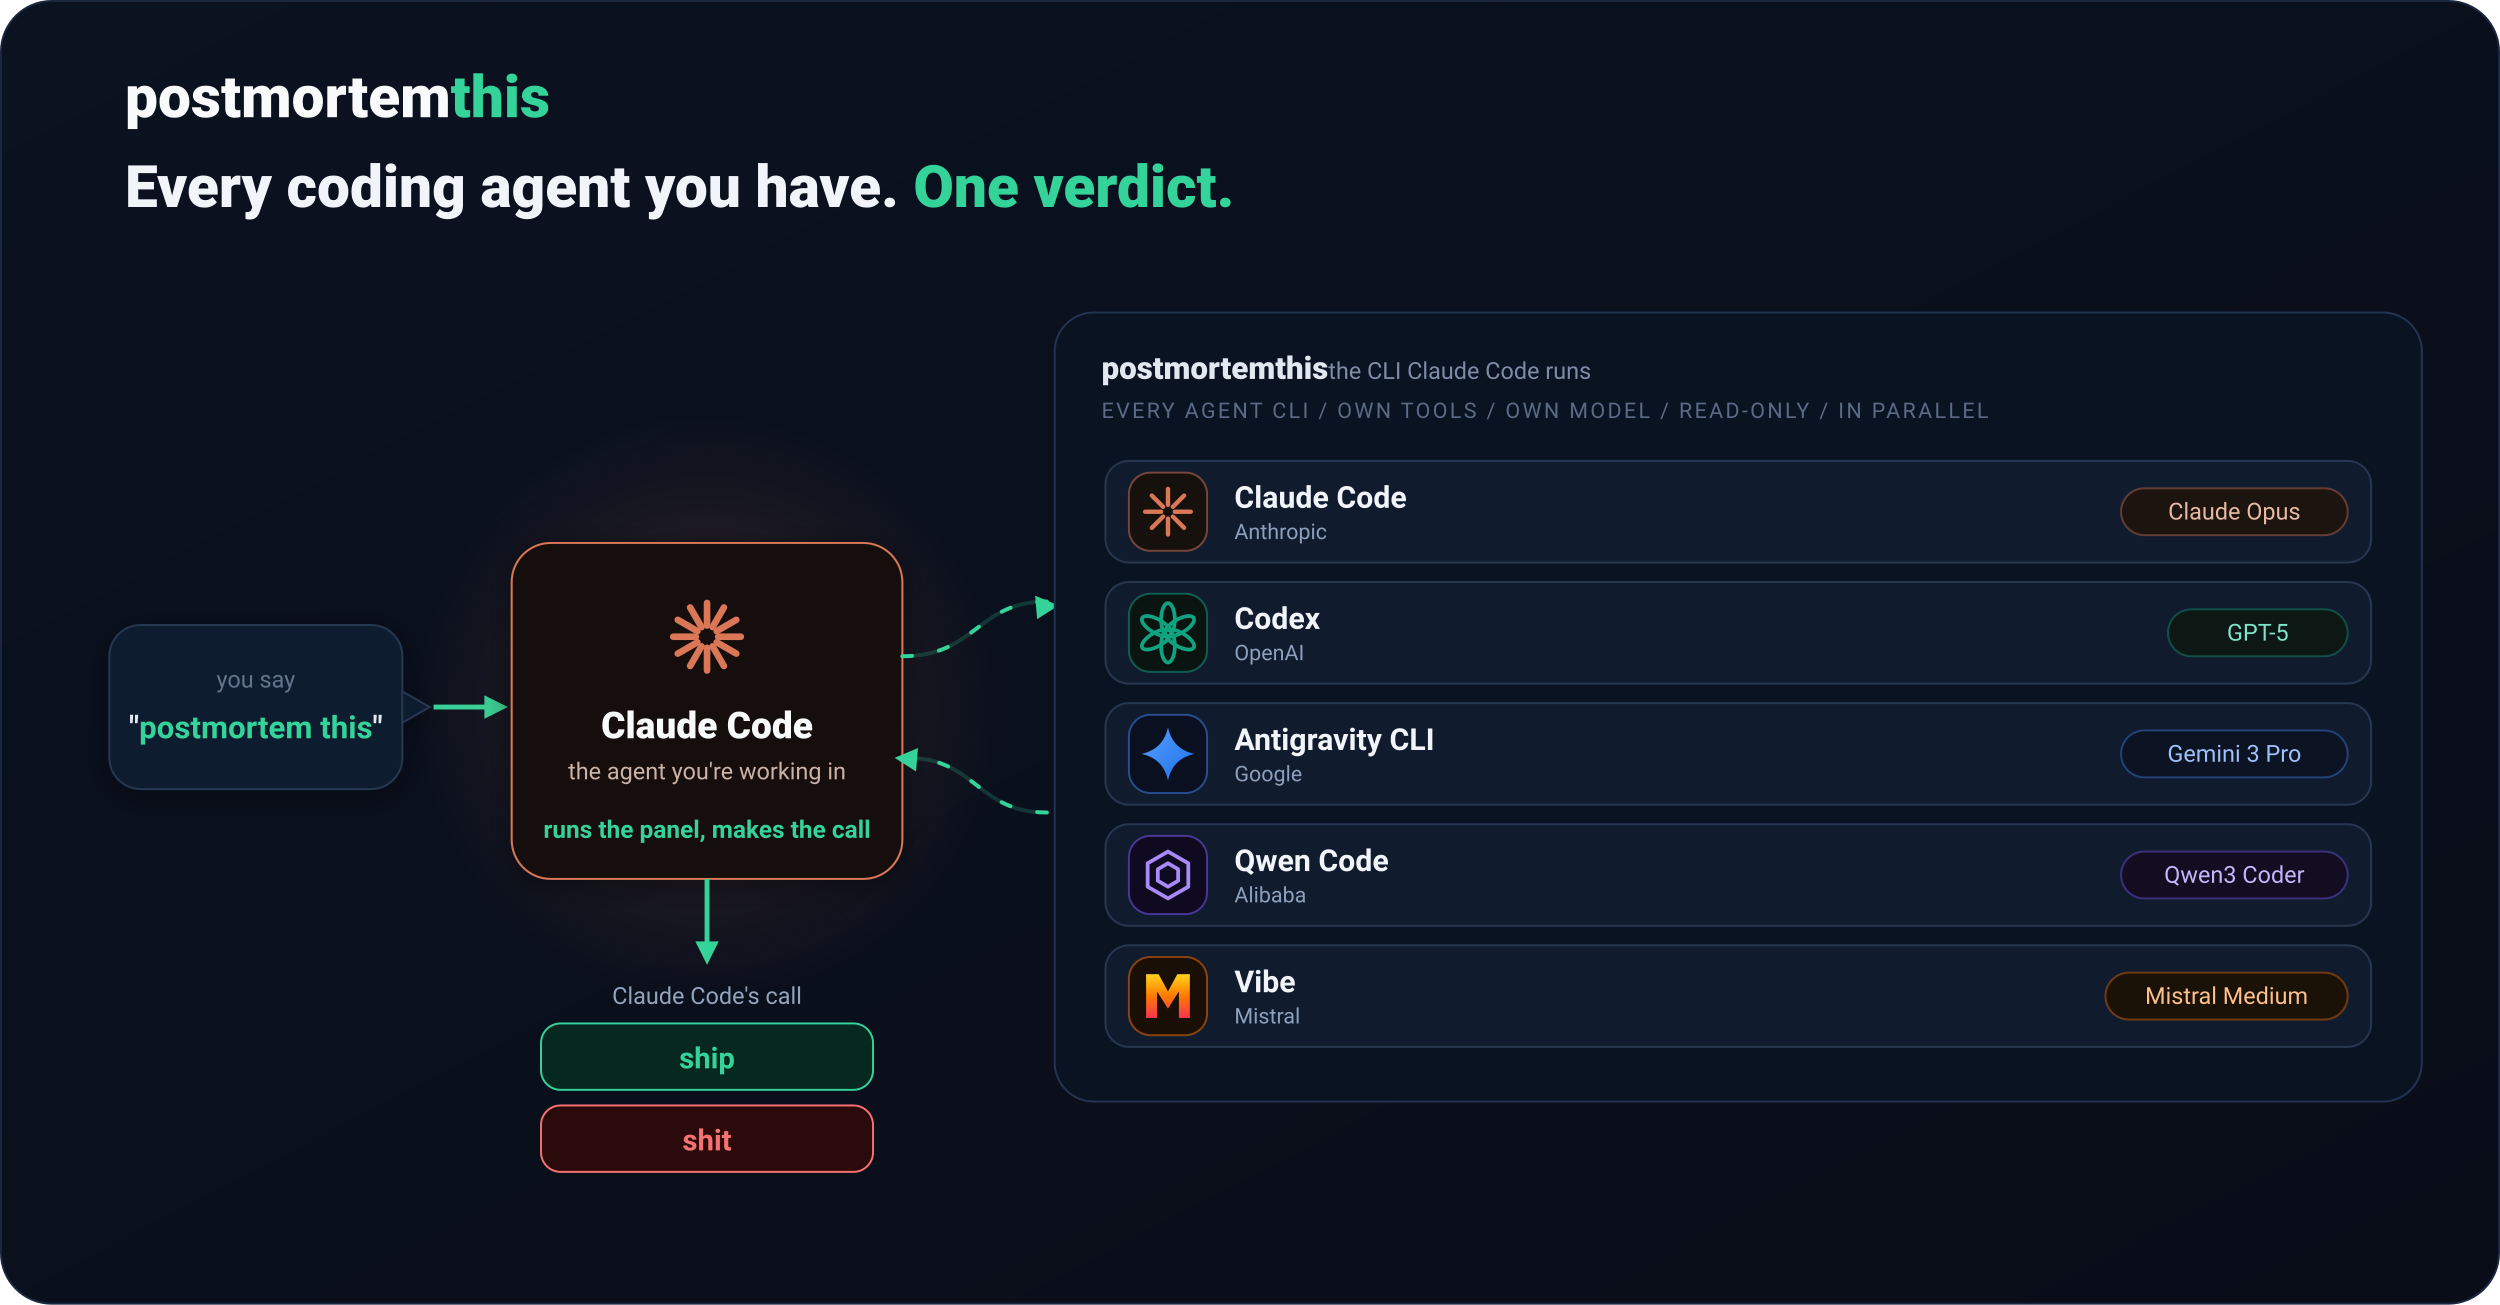
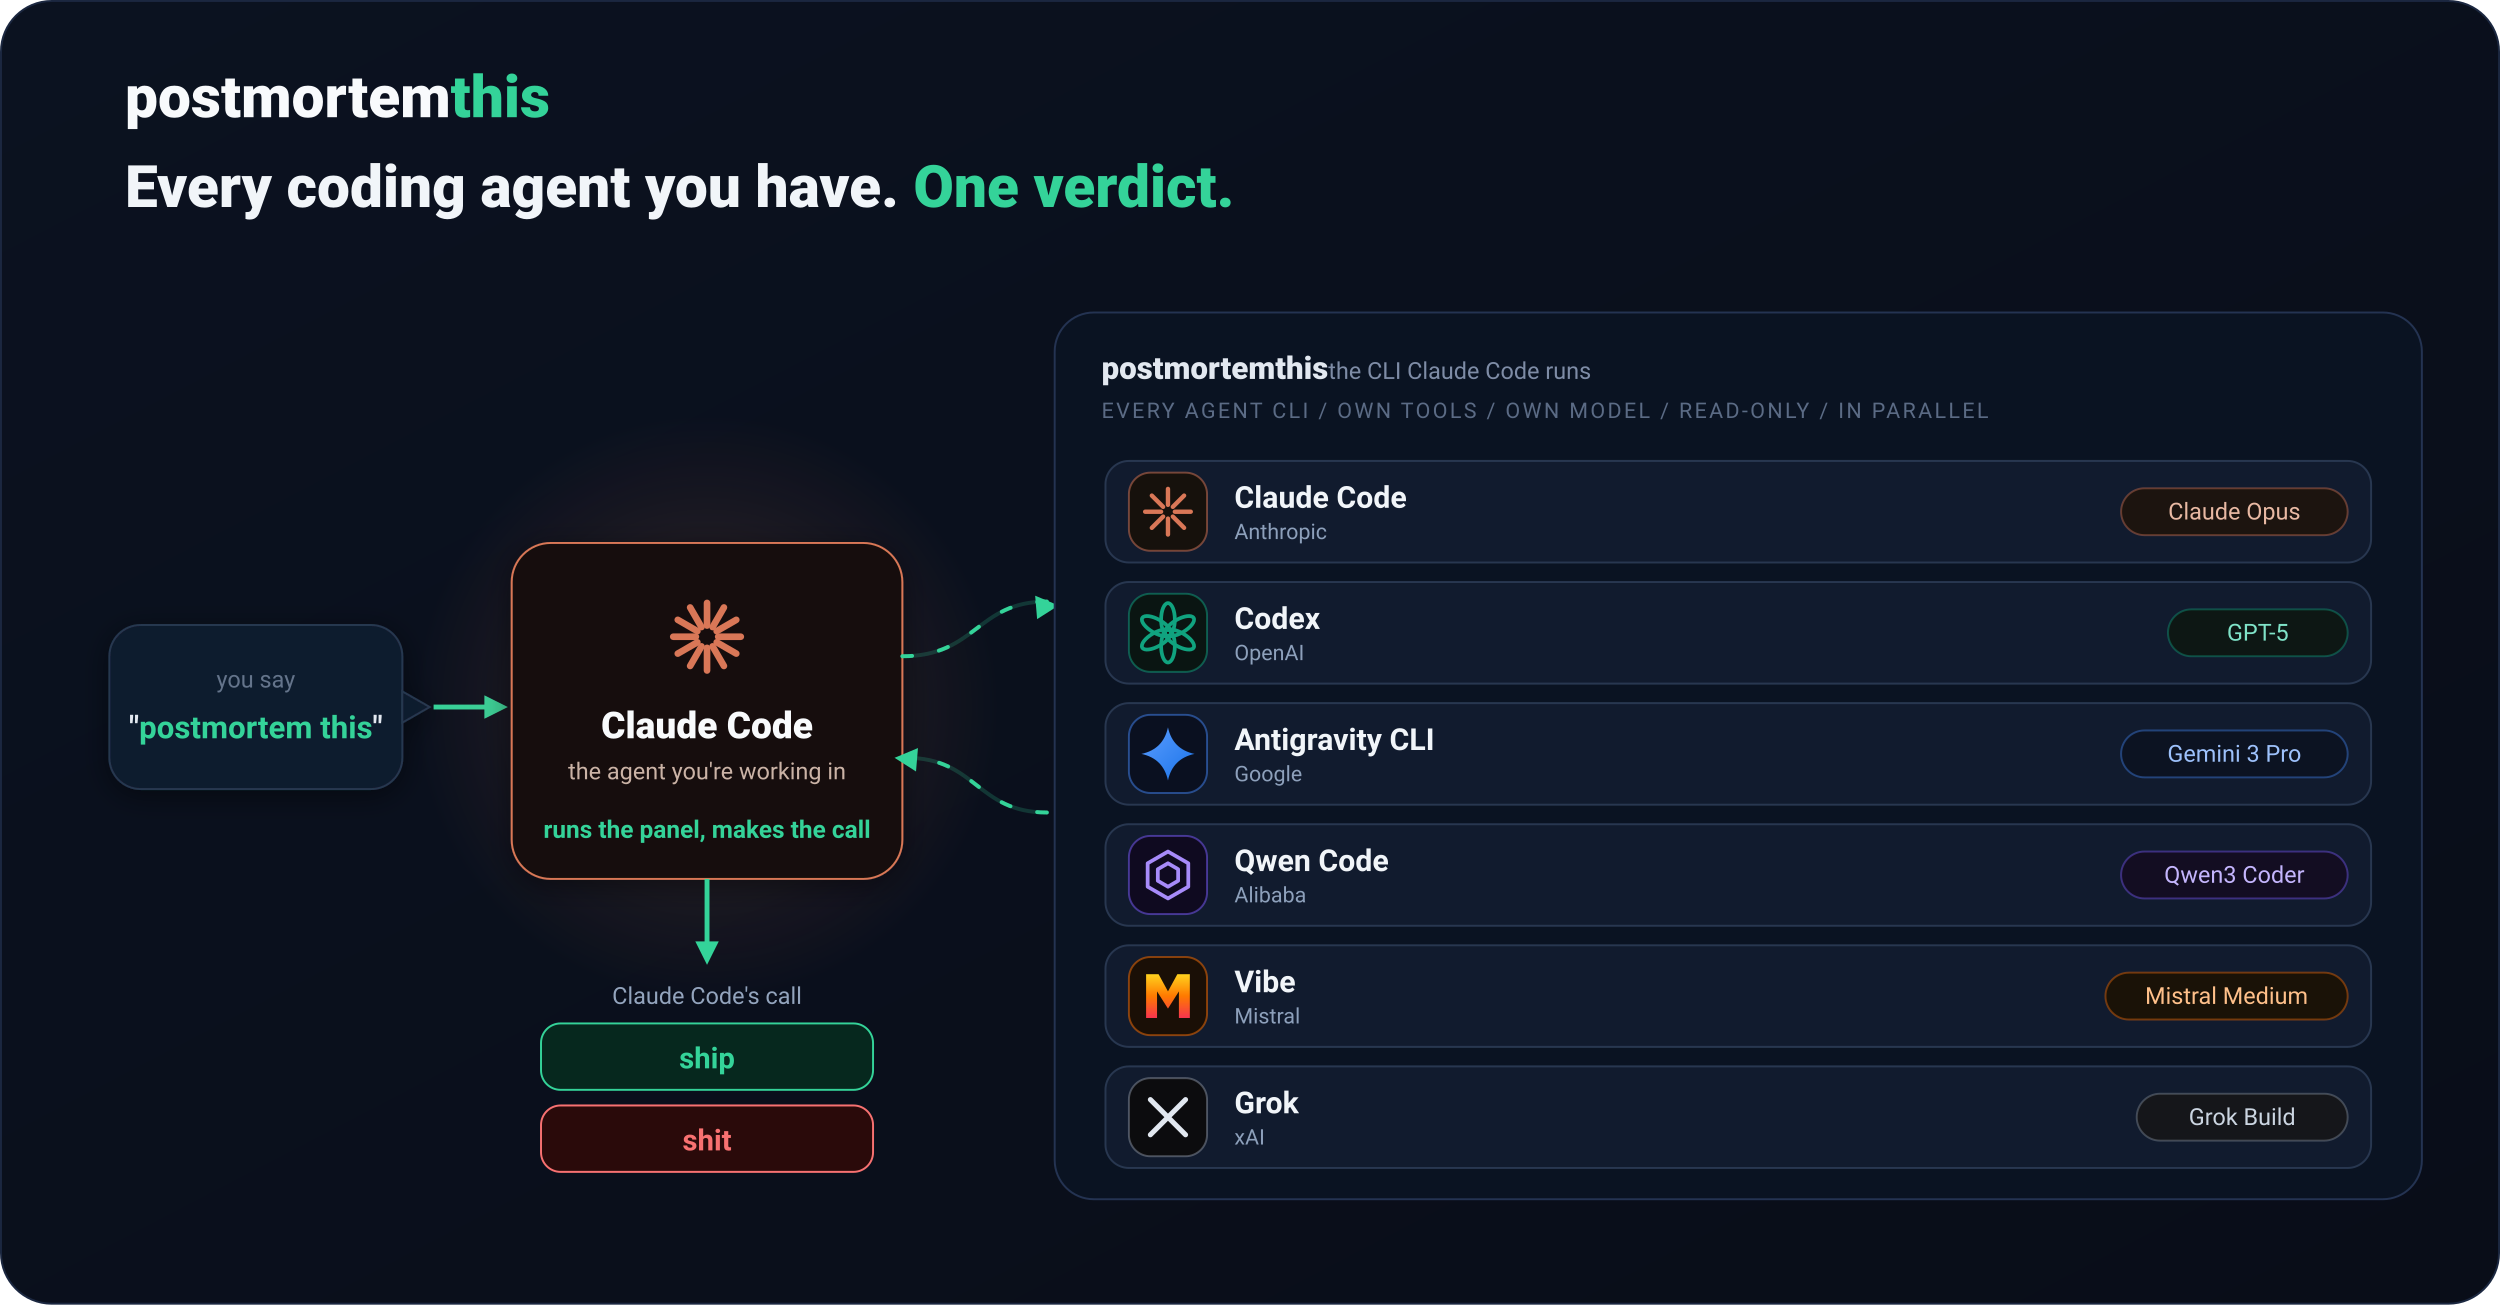
<svg xmlns="http://www.w3.org/2000/svg" viewBox="0 0 1280 668" font-family="-apple-system, Segoe UI, Roboto, Helvetica, Arial, sans-serif">
  <defs>
    <linearGradient id="bg" x1="0" y1="0" x2="1" y2="1">
      <stop offset="0" stop-color="#0b1220" />
      <stop offset="1" stop-color="#090d18" />
    </linearGradient>
    <radialGradient id="claudeglow" cx="0.5" cy="0.5" r="0.5">
      <stop offset="0" stop-color="#d97757" stop-opacity="0.22" />
      <stop offset="1" stop-color="#d97757" stop-opacity="0" />
    </radialGradient>
    <linearGradient id="gem" x1="0" y1="0" x2="1" y2="1">
      <stop offset="0" stop-color="#5b9dff" />
      <stop offset="1" stop-color="#1a73e8" />
    </linearGradient>
    <linearGradient id="mistral" x1="0" y1="0" x2="0" y2="1">
      <stop offset="0" stop-color="#ffd21e" />
      <stop offset="0.5" stop-color="#ff7a00" />
      <stop offset="1" stop-color="#f7344e" />
    </linearGradient>
    <filter id="ds" x="-20%" y="-20%" width="140%" height="140%">
      <feDropShadow dx="0" dy="3" stdDeviation="7" flood-color="#000000" flood-opacity="0.45" />
    </filter>
  </defs>
  <rect x="0.5" y="0.5" width="1279" height="667" rx="26" fill="url(#bg)" stroke="#1b2740" />
  <text x="64" y="60" font-size="30" font-weight="800" fill="#f8fafc">postmortem<tspan fill="#34d399">this</tspan>
  </text>
  <text x="64" y="106" font-size="30" font-weight="800" fill="#f1f5f9">Every coding agent you have. <tspan fill="#34d399">One verdict.</tspan>
  </text>
  <g transform="translate(0,-52)">
    <g filter="url(#ds)">
      <rect x="56" y="372" width="150" height="84" rx="16" fill="#111b2e" stroke="#283750" />
      <path d="M206,406 L220,414 L206,422 Z" fill="#111b2e" stroke="#283750" />
    </g>
    <text x="131" y="404" text-anchor="middle" font-size="12" fill="#64748b">you say</text>
    <text x="131" y="430" text-anchor="middle" font-size="16" font-weight="700" fill="#e2e8f0">"<tspan fill="#34d399">postmortem this</tspan>"</text>
    <path d="M222,414 L250,414" stroke="#34d399" stroke-width="2.5" fill="none" />
    <path d="M248,408 L260,414 L248,420 Z" fill="#34d399" />
    <circle cx="362" cy="414" r="150" fill="url(#claudeglow)">
      <animate attributeName="opacity" values="0.5;1;0.5" dur="2.6s" repeatCount="indefinite" />
    </circle>
    <g filter="url(#ds)">
      <rect x="262" y="330" width="200" height="172" rx="20" fill="#16110c" stroke="#d97757" />
    </g>
    <g transform="translate(362,378)" fill="#d97757">
      <g>
        <rect x="-1.7" y="-19" width="3.4" height="15" rx="1.7" />
      </g>
      <g transform="rotate(30)">
        <rect x="-1.7" y="-19" width="3.4" height="15" rx="1.7" />
      </g>
      <g transform="rotate(60)">
        <rect x="-1.7" y="-19" width="3.4" height="15" rx="1.7" />
      </g>
      <g transform="rotate(90)">
        <rect x="-1.7" y="-19" width="3.4" height="15" rx="1.7" />
      </g>
      <g transform="rotate(120)">
        <rect x="-1.7" y="-19" width="3.4" height="15" rx="1.7" />
      </g>
      <g transform="rotate(150)">
        <rect x="-1.7" y="-19" width="3.4" height="15" rx="1.7" />
      </g>
      <g transform="rotate(180)">
        <rect x="-1.7" y="-19" width="3.4" height="15" rx="1.7" />
      </g>
      <g transform="rotate(210)">
        <rect x="-1.7" y="-19" width="3.4" height="15" rx="1.7" />
      </g>
      <g transform="rotate(240)">
        <rect x="-1.7" y="-19" width="3.4" height="15" rx="1.7" />
      </g>
      <g transform="rotate(270)">
        <rect x="-1.7" y="-19" width="3.4" height="15" rx="1.7" />
      </g>
      <g transform="rotate(300)">
        <rect x="-1.7" y="-19" width="3.4" height="15" rx="1.7" />
      </g>
      <g transform="rotate(330)">
        <rect x="-1.7" y="-19" width="3.4" height="15" rx="1.7" />
      </g>
    </g>
    <text x="362" y="430" text-anchor="middle" font-size="19" font-weight="800" fill="#f8fafc">Claude Code</text>
    <text x="362" y="451" text-anchor="middle" font-size="12" fill="#cbb3a6">the agent you're working in</text>
    <text x="362" y="481" text-anchor="middle" font-size="12.5" font-weight="700" fill="#34d399">runs the panel, makes the call</text>
    <g fill="none" stroke="#34d399" stroke-linecap="round">
      <path d="M462,388 C500,388 500,360 536,360" stroke-width="2" opacity="0.2" />
      <path d="M462,388 C500,388 500,360 536,360" stroke-width="2" stroke-dasharray="5 14">
        <animate attributeName="stroke-dashoffset" from="38" to="0" dur="1.3s" repeatCount="indefinite" />
      </path>
      <path d="M536,468 C500,468 500,440 464,440" stroke-width="2" opacity="0.2" />
      <path d="M536,468 C500,468 500,440 464,440" stroke-width="2" stroke-dasharray="5 14">
        <animate attributeName="stroke-dashoffset" from="38" to="0" dur="1.3s" repeatCount="indefinite" />
      </path>
    </g>
    <path d="M530,357 L542,362 L531,369 Z" fill="#34d399" />
    <path d="M470,435 L458,440 L469,447 Z" fill="#34d399" />
-     <rect x="540" y="212" width="700" height="404" rx="20" fill="#0a1322" stroke="#243352" />
+     <rect x="540" y="212" width="700" height="454" rx="20" fill="#0a1322" stroke="#243352" />
    <text x="564" y="246" font-size="16" font-weight="800" fill="#e2e8f0">postmortemthis<tspan font-size="12" font-weight="400" fill="#7e8ca6">  the CLI Claude Code runs</tspan>
    </text>
    <text x="564" y="266" font-size="11" fill="#5b6b85" letter-spacing="1.2">EVERY AGENT CLI  /  OWN TOOLS  /  OWN MODEL  /  READ-ONLY  /  IN PARALLEL</text>
    <rect x="566" y="288" width="648" height="52" rx="12" fill="#111b2e" stroke="#283750" />
    <rect x="578" y="294" width="40" height="40" rx="11" fill="#16110c" stroke="#d97757" stroke-opacity="0.5" />
    <g transform="translate(598,314) scale(0.8)" fill="#d97757">
      <g>
        <rect x="-1.4" y="-16" width="2.8" height="13" rx="1.4" />
      </g>
      <g transform="rotate(45)">
        <rect x="-1.4" y="-16" width="2.8" height="13" rx="1.4" />
      </g>
      <g transform="rotate(90)">
        <rect x="-1.4" y="-16" width="2.8" height="13" rx="1.4" />
      </g>
      <g transform="rotate(135)">
        <rect x="-1.4" y="-16" width="2.8" height="13" rx="1.4" />
      </g>
      <g transform="rotate(180)">
        <rect x="-1.4" y="-16" width="2.8" height="13" rx="1.4" />
      </g>
      <g transform="rotate(225)">
        <rect x="-1.4" y="-16" width="2.8" height="13" rx="1.4" />
      </g>
      <g transform="rotate(270)">
        <rect x="-1.4" y="-16" width="2.8" height="13" rx="1.4" />
      </g>
      <g transform="rotate(315)">
        <rect x="-1.4" y="-16" width="2.8" height="13" rx="1.4" />
      </g>
    </g>
    <text x="632" y="312" font-size="15.5" font-weight="700" fill="#f1f5f9">Claude Code</text>
    <text x="632" y="328" font-size="11" fill="#8da0bb">Anthropic</text>
    <rect x="1086" y="302" width="116" height="24" rx="12" fill="#1c140f" stroke="#d97757" stroke-opacity="0.4" />
    <text x="1144" y="318" text-anchor="middle" font-size="12" fill="#e8b9a3">Claude Opus</text>
    <rect x="566" y="350" width="648" height="52" rx="12" fill="#111b2e" stroke="#283750" />
    <rect x="578" y="356" width="40" height="40" rx="11" fill="#0a1512" stroke="#10a37f" stroke-opacity="0.5" />
    <g transform="translate(598,376) scale(0.8)" fill="none" stroke="#10a37f" stroke-width="2.4">
      <ellipse cx="0" cy="-8.5" rx="4.4" ry="10.5" />
      <ellipse cx="0" cy="-8.5" rx="4.4" ry="10.5" transform="rotate(60)" />
      <ellipse cx="0" cy="-8.5" rx="4.4" ry="10.5" transform="rotate(120)" />
      <ellipse cx="0" cy="-8.5" rx="4.4" ry="10.5" transform="rotate(180)" />
      <ellipse cx="0" cy="-8.5" rx="4.4" ry="10.5" transform="rotate(240)" />
      <ellipse cx="0" cy="-8.5" rx="4.4" ry="10.5" transform="rotate(300)" />
    </g>
    <text x="632" y="374" font-size="15.5" font-weight="700" fill="#f1f5f9">Codex</text>
    <text x="632" y="390" font-size="11" fill="#8da0bb">OpenAI</text>
    <rect x="1110" y="364" width="92" height="24" rx="12" fill="#0d1714" stroke="#10a37f" stroke-opacity="0.4" />
    <text x="1156" y="380" text-anchor="middle" font-size="12" fill="#7fe3c8">GPT-5</text>
    <rect x="566" y="412" width="648" height="52" rx="12" fill="#111b2e" stroke="#283750" />
    <rect x="578" y="418" width="40" height="40" rx="11" fill="#0a1020" stroke="#4285f4" stroke-opacity="0.5" />
    <path transform="translate(598,438) scale(0.8)" d="M0,-17 Q3,-3 17,0 Q3,3 0,17 Q-3,3 -17,0 Q-3,-3 0,-17 Z" fill="url(#gem)" />
    <text x="632" y="436" font-size="15.5" font-weight="700" fill="#f1f5f9">Antigravity CLI</text>
    <text x="632" y="452" font-size="11" fill="#8da0bb">Google</text>
    <rect x="1086" y="426" width="116" height="24" rx="12" fill="#0c1322" stroke="#4285f4" stroke-opacity="0.4" />
    <text x="1144" y="442" text-anchor="middle" font-size="12" fill="#9dc1fb">Gemini 3 Pro</text>
    <rect x="566" y="474" width="648" height="52" rx="12" fill="#111b2e" stroke="#283750" />
    <rect x="578" y="480" width="40" height="40" rx="11" fill="#0f0a20" stroke="#7c5cff" stroke-opacity="0.5" />
    <g transform="translate(598,500) scale(0.8)" fill="none" stroke="#a78bfa" stroke-width="2.4" stroke-linejoin="round">
      <path d="M0,-15 L13,-7.5 L13,7.5 L0,15 L-13,7.5 L-13,-7.5 Z" />
      <path d="M0,-7.5 L6.5,-3.7 L6.5,3.7 L0,7.5 L-6.5,3.7 L-6.5,-3.7 Z" />
    </g>
    <text x="632" y="498" font-size="15.5" font-weight="700" fill="#f1f5f9">Qwen Code</text>
    <text x="632" y="514" font-size="11" fill="#8da0bb">Alibaba</text>
    <rect x="1086" y="488" width="116" height="24" rx="12" fill="#130d22" stroke="#7c5cff" stroke-opacity="0.4" />
    <text x="1144" y="504" text-anchor="middle" font-size="12" fill="#c4b5fd">Qwen3 Coder</text>
    <rect x="566" y="536" width="648" height="52" rx="12" fill="#111b2e" stroke="#283750" />
    <rect x="578" y="542" width="40" height="40" rx="11" fill="#1a0f06" stroke="#ff7000" stroke-opacity="0.5" />
    <path transform="translate(598,562) scale(0.8)" d="M-14,14 L-14,-14 L-6,-14 L0,-3 L6,-14 L14,-14 L14,14 L7,14 L7,-3 L0,8 L-7,-3 L-7,14 Z" fill="url(#mistral)" />
    <text x="632" y="560" font-size="15.5" font-weight="700" fill="#f1f5f9">Vibe</text>
    <text x="632" y="576" font-size="11" fill="#8da0bb">Mistral</text>
    <rect x="1078" y="550" width="124" height="24" rx="12" fill="#1a1207" stroke="#ff7000" stroke-opacity="0.4" />
    <text x="1140" y="566" text-anchor="middle" font-size="12" fill="#ffc08a">Mistral Medium</text>
+     <rect x="566" y="598" width="648" height="52" rx="12" fill="#111b2e" stroke="#283750" />
+     <rect x="578" y="604" width="40" height="40" rx="11" fill="#0c0c0e" stroke="#8b93a1" stroke-opacity="0.5" />
+     <g transform="translate(598,624)" stroke="#e2e8f0" stroke-width="2.6" stroke-linecap="round">
+       <path d="M-9,-9 L9,9 M9,-9 L-9,9" />
+     </g>
+     <text x="632" y="622" font-size="15.5" font-weight="700" fill="#f1f5f9">Grok</text>
+     <text x="632" y="638" font-size="11" fill="#8da0bb">xAI</text>
+     <rect x="1094" y="612" width="108" height="24" rx="12" fill="#15161a" stroke="#8b93a1" stroke-opacity="0.4" />
+     <text x="1148" y="628" text-anchor="middle" font-size="12" fill="#cbd5e1">Grok Build</text>
    <path d="M362,502 L362,536" stroke="#34d399" stroke-width="2.5" fill="none" />
    <path d="M356,534 L362,546 L368,534 Z" fill="#34d399" />
    <text x="362" y="566" text-anchor="middle" font-size="12" fill="#93a4bd">Claude Code's call</text>
    <rect x="277" y="576" width="170" height="34" rx="10" fill="#06281e" stroke="#34d399" />
    <text x="362" y="599" text-anchor="middle" font-size="15" font-weight="700" fill="#34d399">ship</text>
    <rect x="277" y="618" width="170" height="34" rx="10" fill="#2a0a0a" stroke="#f87171" />
    <text x="362" y="641" text-anchor="middle" font-size="15" font-weight="700" fill="#f87171">shit</text>
  </g>
</svg>
